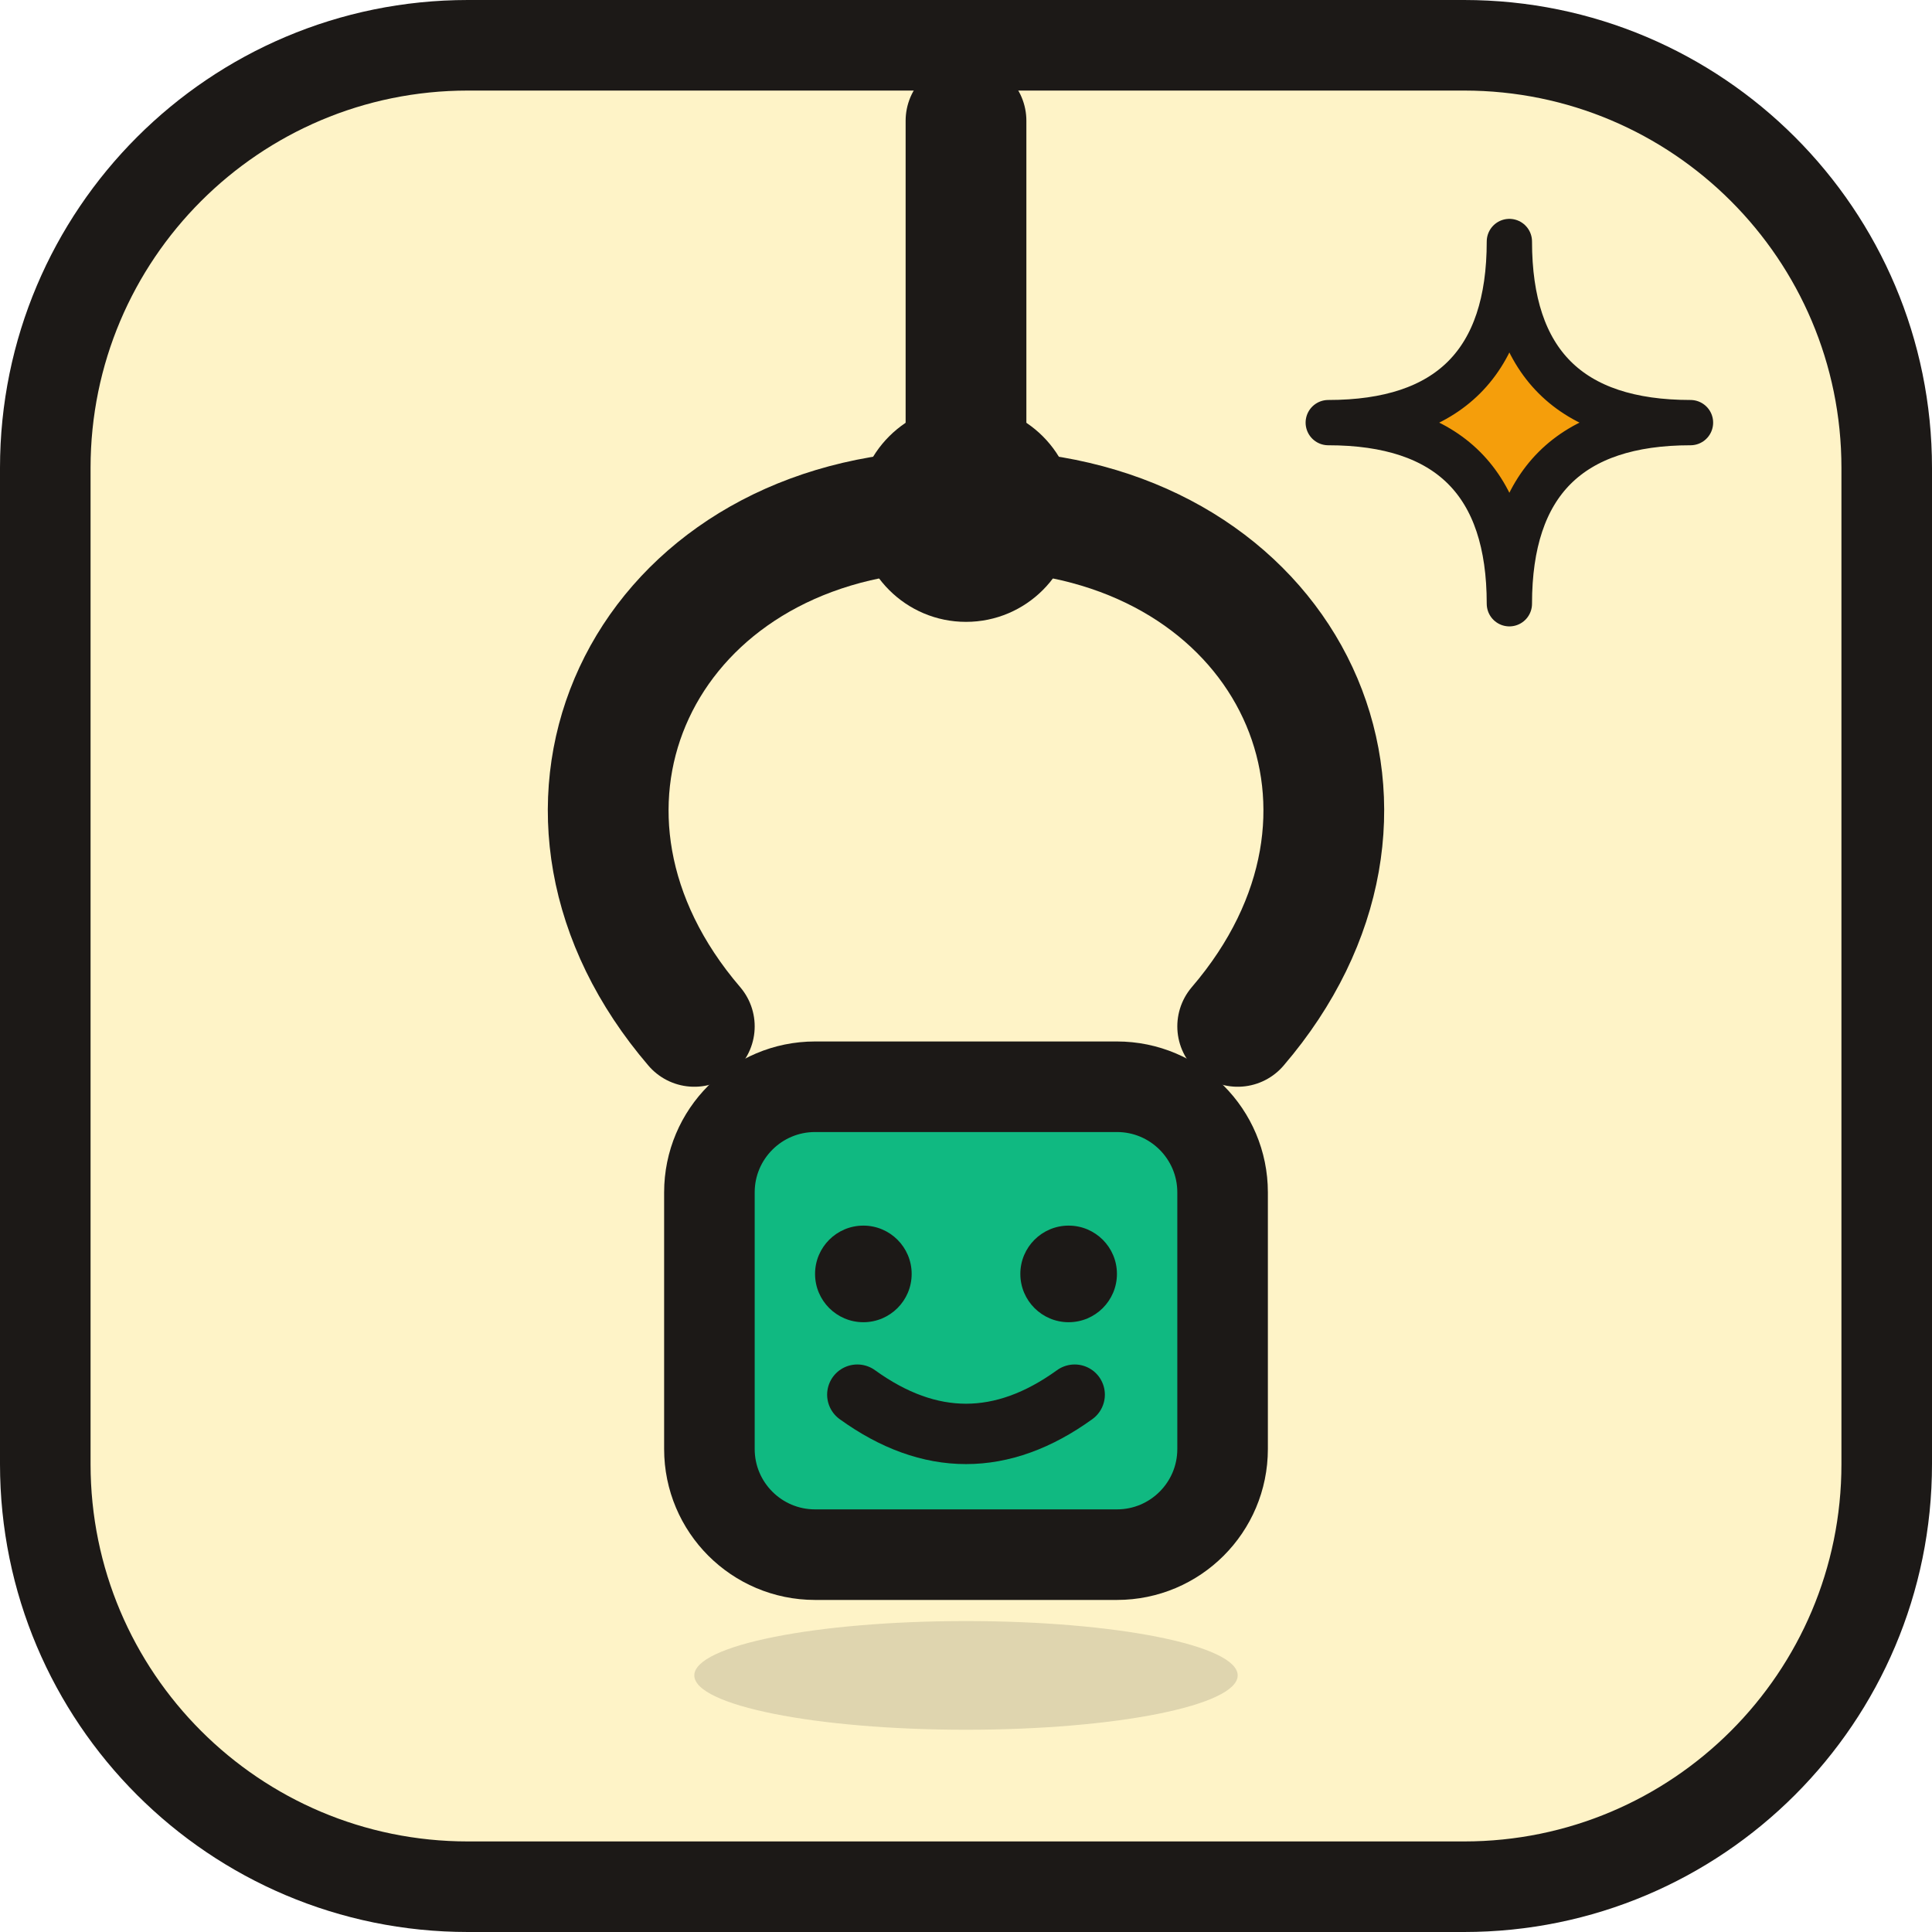
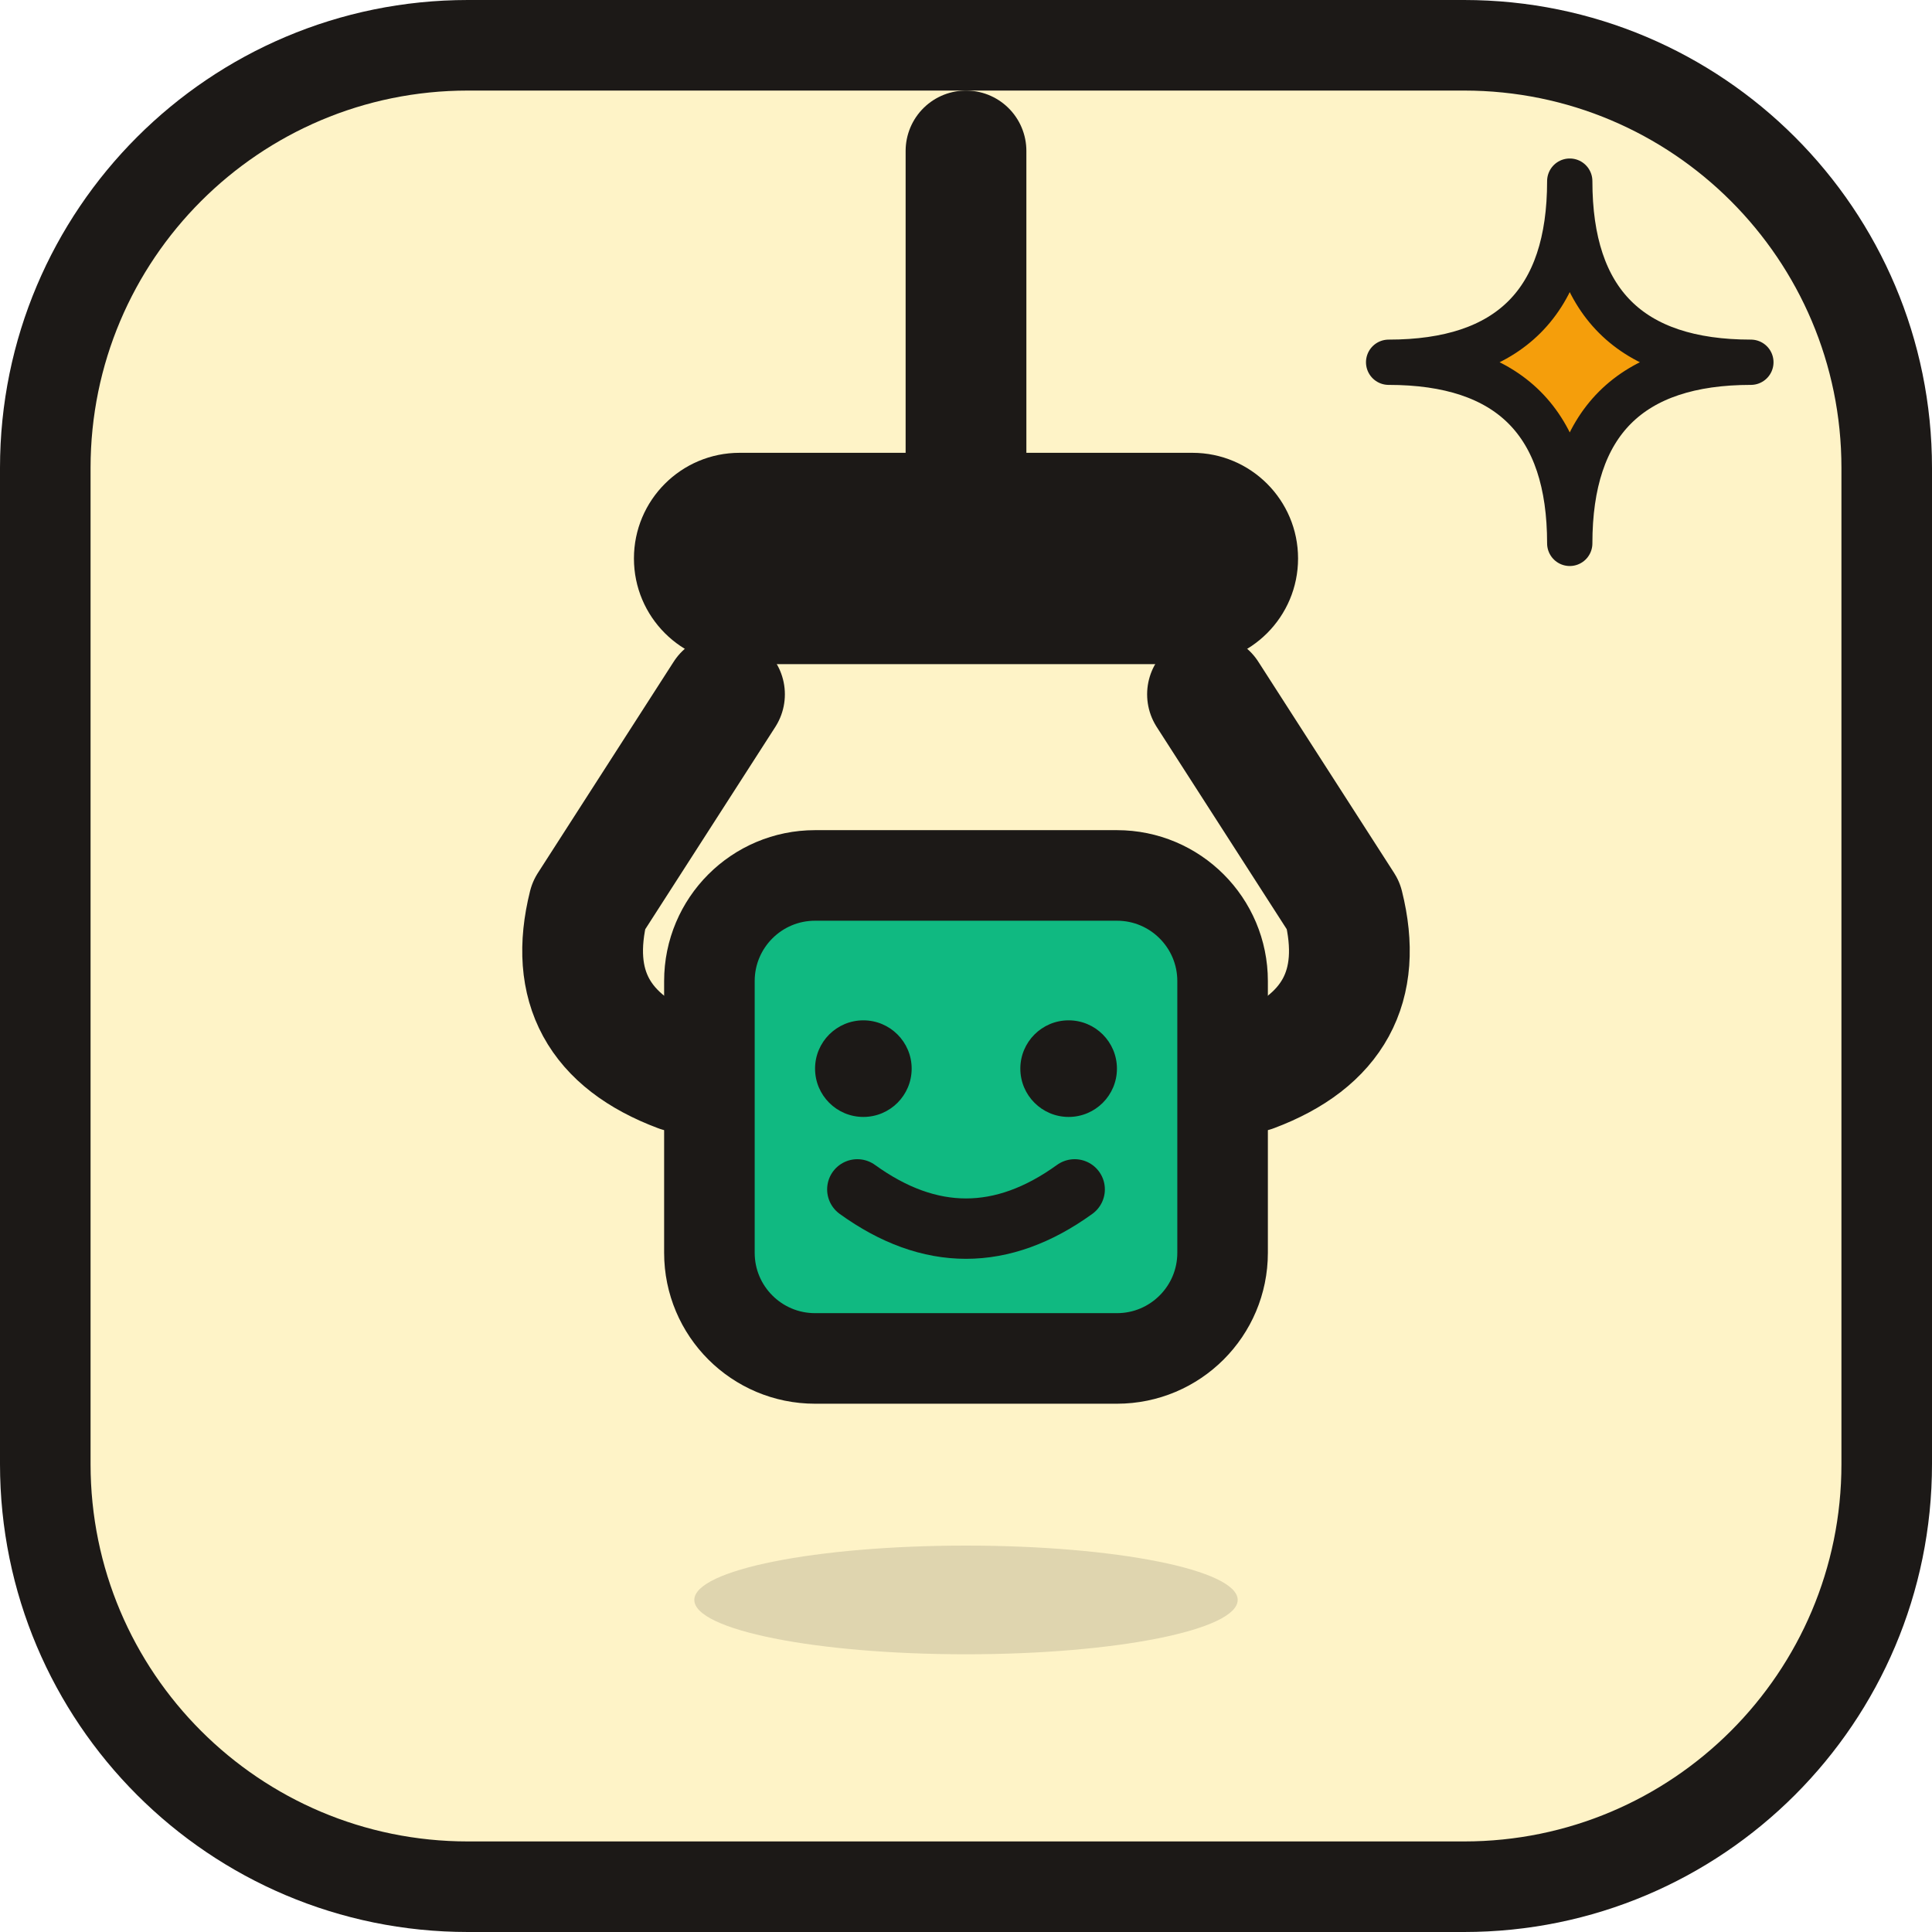
<svg xmlns="http://www.w3.org/2000/svg" width="64" height="64" viewBox="0 0 64 64">
  <rect x="1.5" y="1.5" width="61" height="61" rx="14" fill="#fef3c7" stroke="#1c1917" stroke-width="3" />
-   <path d="M32 4 L32 15" stroke="#1c1917" stroke-width="4" stroke-linecap="round" />
-   <circle cx="32" cy="17" r="3.6" fill="#1c1917" />
-   <path d="M30 17 C21 18 17 27 23 34" fill="none" stroke="#1c1917" stroke-width="4" stroke-linecap="round" />
-   <path d="M34 17 C43 18 47 27 41 34" fill="none" stroke="#1c1917" stroke-width="4" stroke-linecap="round" />
-   <ellipse cx="32" cy="55.5" rx="9" ry="1.8" fill="#1c1917" opacity="0.14" />
-   <rect x="23.5" y="36" width="17" height="15.5" rx="3.5" fill="#10b981" stroke="#1c1917" stroke-width="3" />
-   <circle cx="28.6" cy="42.2" r="1.6" fill="#1c1917" />
-   <circle cx="35.4" cy="42.2" r="1.6" fill="#1c1917" />
-   <path d="M28.4 46.2 Q32 48.8 35.6 46.2" fill="none" stroke="#1c1917" stroke-width="2" stroke-linecap="round" />
-   <path d="M50 8 Q50 14 56 14 Q50 14 50 20 Q50 14 44 14 Q50 14 50 8 Z" fill="#f59e0b" stroke="#1c1917" stroke-width="1.5" stroke-linejoin="round" />
+   <path d="M32 5 L32 16" stroke="#1c1917" stroke-width="4" stroke-linecap="round" />
+   <rect x="21" y="15" width="22" height="7" rx="3.5" fill="#1c1917" />
+   <path d="M24 23 L19.5 30 Q18.5 34 22.5 35.5" fill="none" stroke="#1c1917" stroke-width="4" stroke-linecap="round" stroke-linejoin="round" />
+   <path d="M40 23 L44.5 30 Q45.5 34 41.5 35.5" fill="none" stroke="#1c1917" stroke-width="4" stroke-linecap="round" stroke-linejoin="round" />
+   <ellipse cx="32" cy="53" rx="9" ry="1.8" fill="#1c1917" opacity="0.14" />
+   <rect x="23.5" y="29" width="17" height="16" rx="3.5" fill="#10b981" stroke="#1c1917" stroke-width="3" />
+   <circle cx="28.6" cy="35.4" r="1.6" fill="#1c1917" />
+   <circle cx="35.4" cy="35.4" r="1.6" fill="#1c1917" />
+   <path d="M28.4 39.4 Q32 42 35.6 39.4" fill="none" stroke="#1c1917" stroke-width="2" stroke-linecap="round" />
+   <path d="M52 6 Q52 12 58 12 Q52 12 52 18 Q52 12 46 12 Q52 12 52 6 Z" fill="#f59e0b" stroke="#1c1917" stroke-width="1.5" stroke-linejoin="round" />
</svg>
